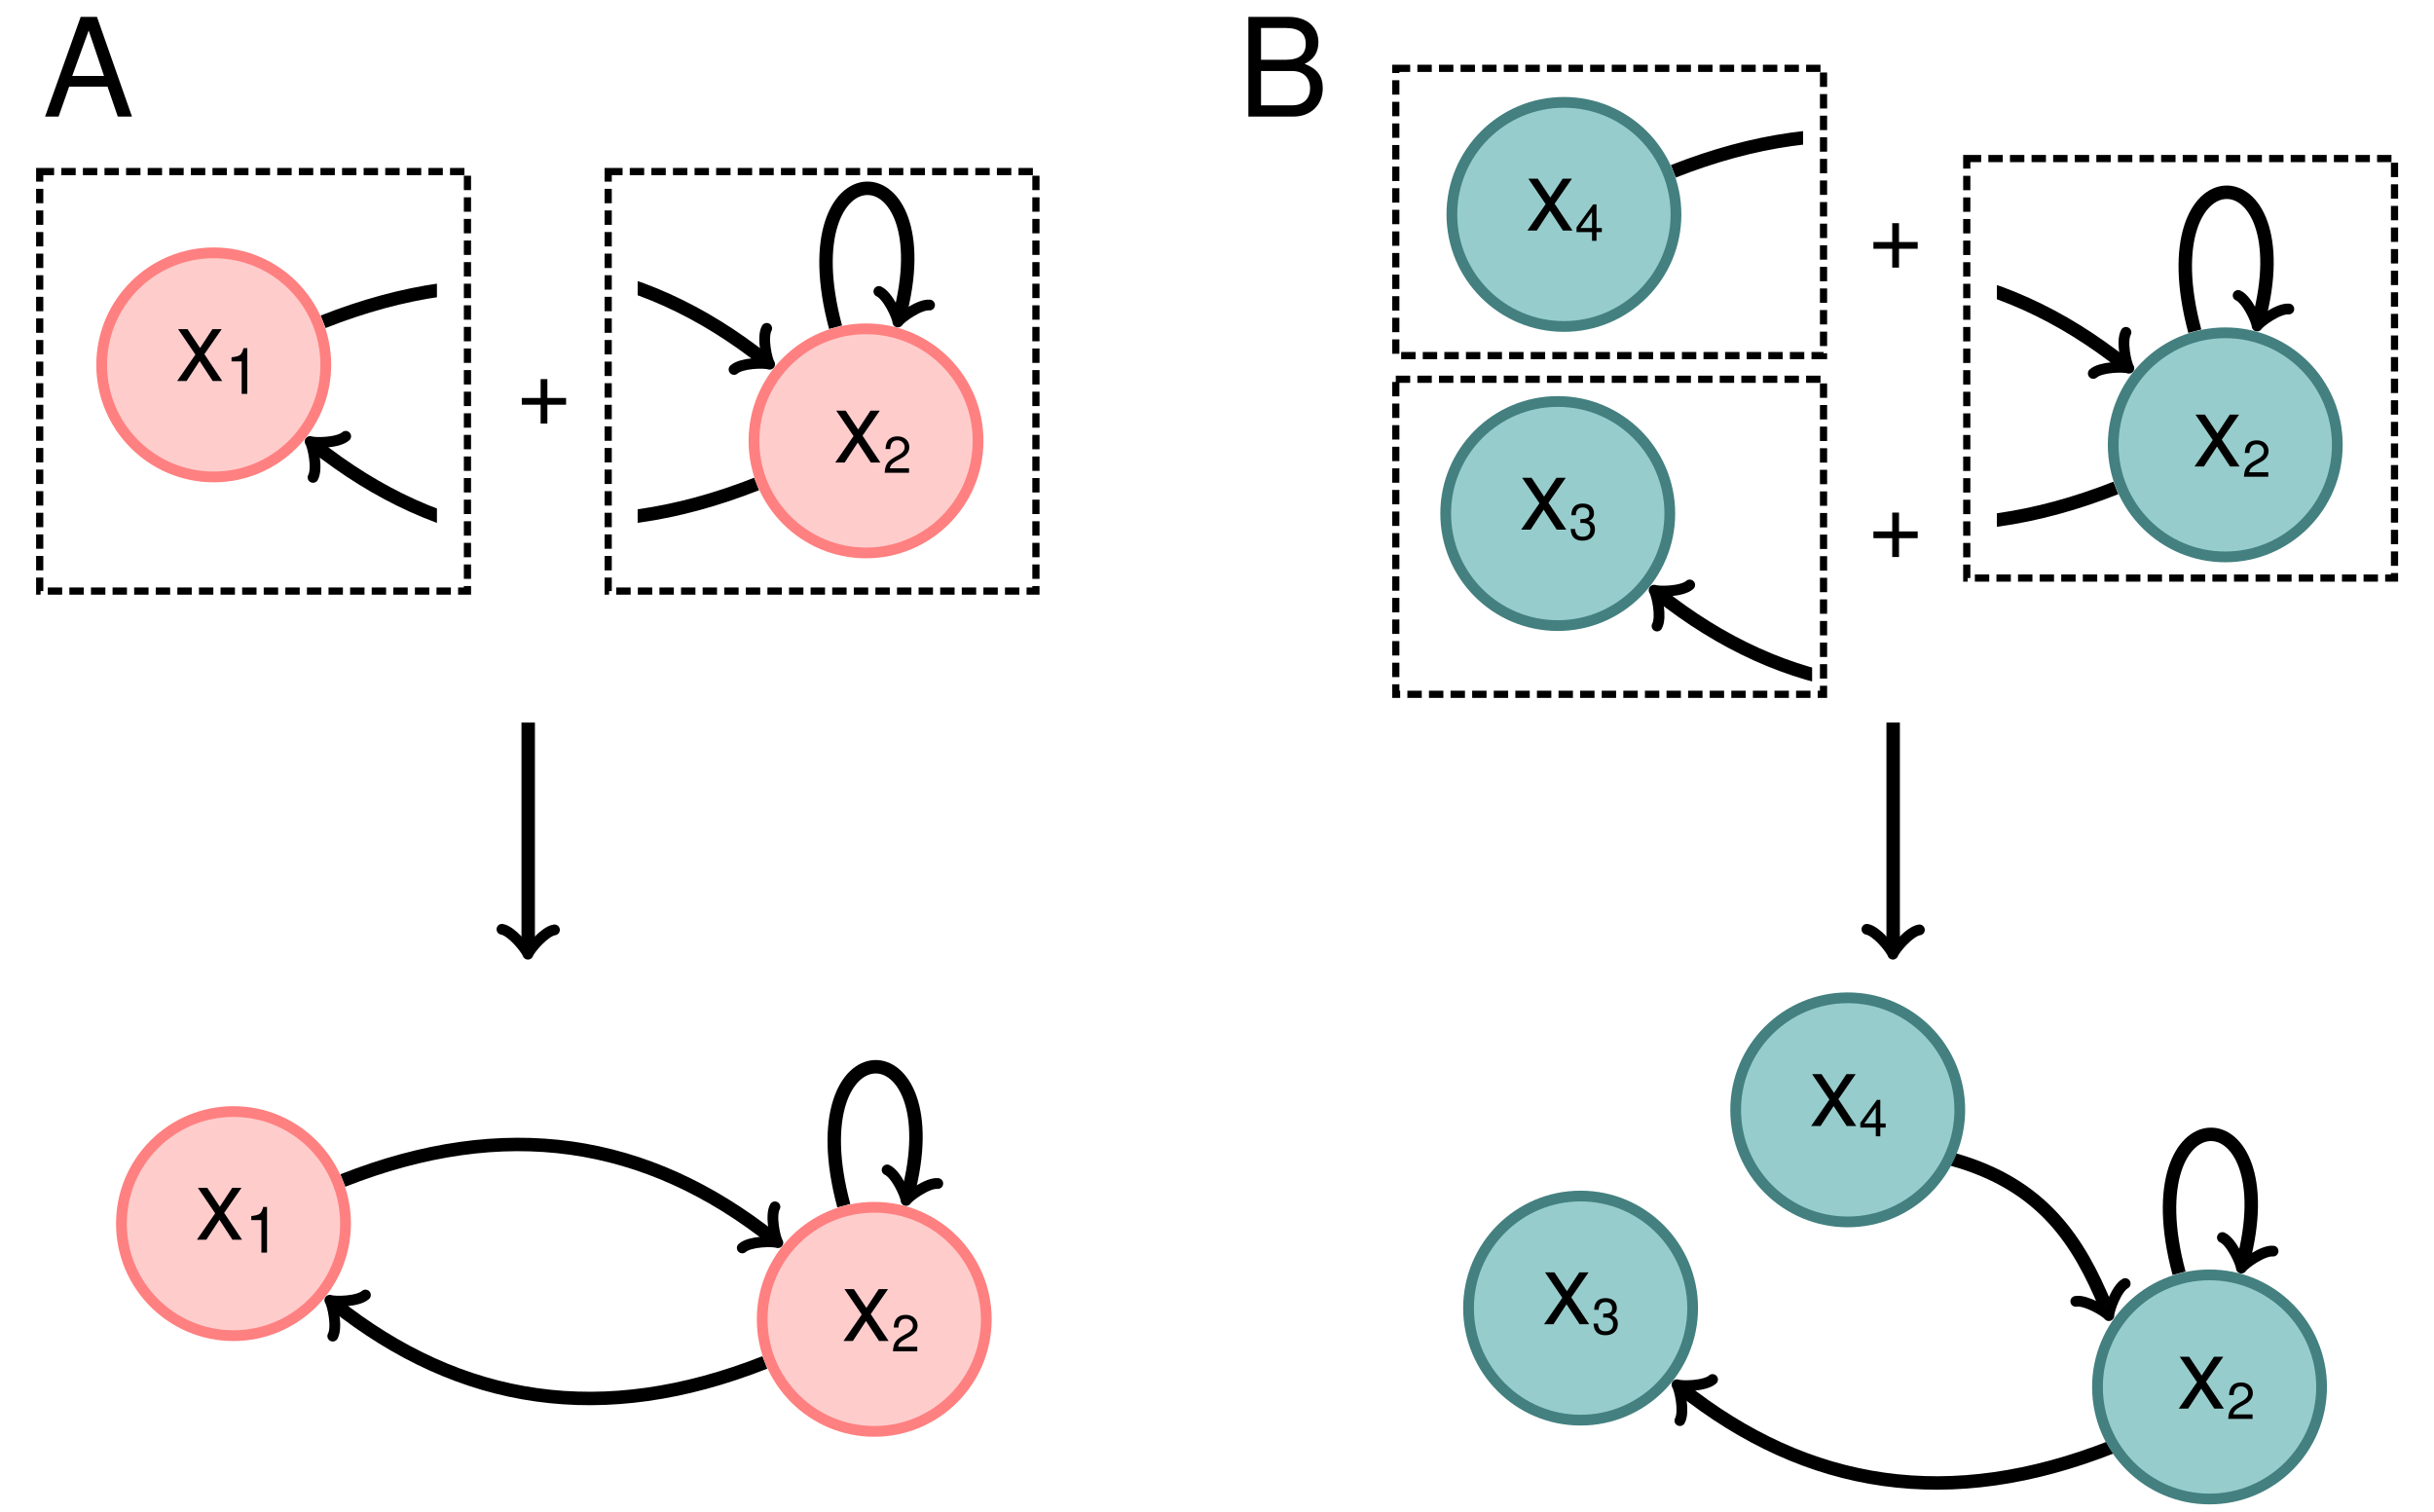
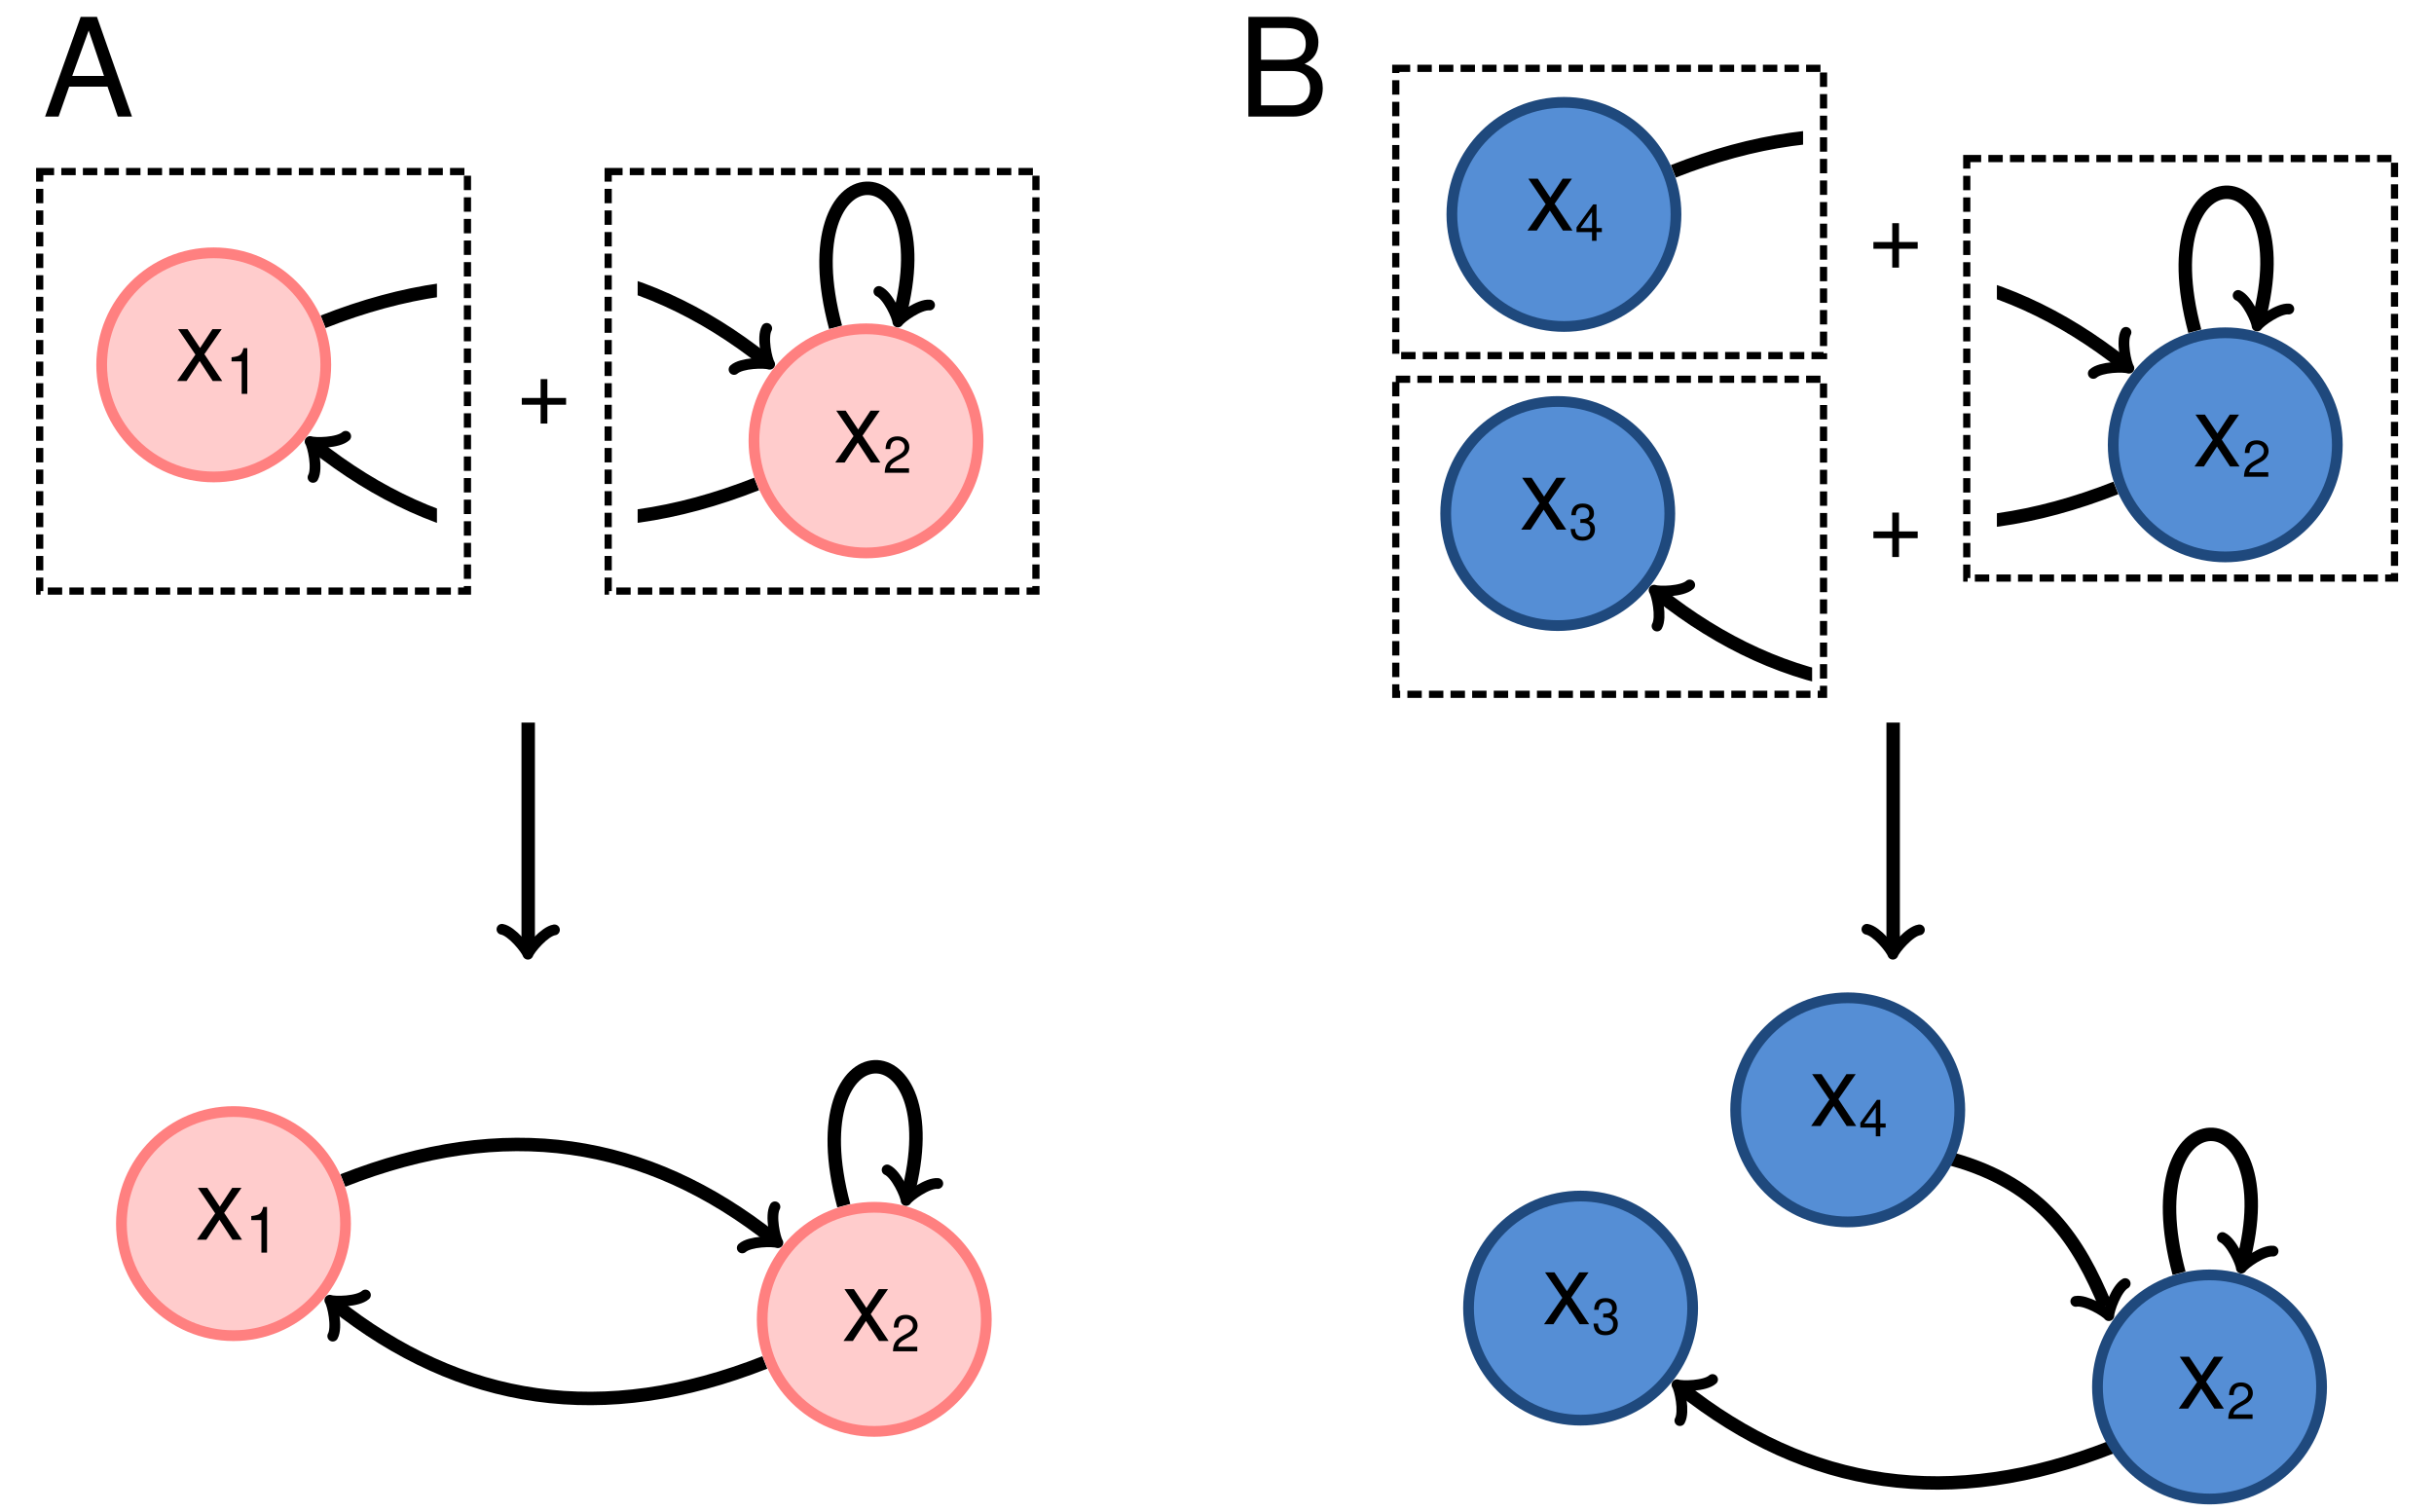
<svg xmlns="http://www.w3.org/2000/svg" id="svg3023" version="1.1" width="338.125" height="209.969" xml:space="preserve">
  <defs id="defs3027">
    <clipPath clipPathUnits="userSpaceOnUse" id="clipPath4715">
      <rect transform="scale(1,-1)" y="-673.483" x="247.665" height="46.623" width="47.537" id="rect4717" style="fill:#000000;stroke:#000000;stroke-width:0.8;stroke-miterlimit:4;stroke-dasharray:1.6, 0.8;stroke-dashoffset:0" />
    </clipPath>
    <clipPath clipPathUnits="userSpaceOnUse" id="clipPath4719">
      <rect transform="scale(1,-1)" y="-673.483" x="316.227" height="46.623" width="47.537" id="rect4721" style="fill:none;stroke:#000000;stroke-width:0.8;stroke-miterlimit:4;stroke-dasharray:1.6, 0.8;stroke-dashoffset:0" />
    </clipPath>
    <clipPath clipPathUnits="userSpaceOnUse" id="clipPath7738">
      <rect transform="scale(1,-1)" y="-968.923" x="370.054" height="46.623" width="47.537" id="rect7740" style="fill:none;stroke:#000000;stroke-width:0.8;stroke-miterlimit:4;stroke-dasharray:1.6, 0.8;stroke-dashoffset:0" />
    </clipPath>
    <clipPath clipPathUnits="userSpaceOnUse" id="clipPath7754">
      <rect style="fill:none;stroke:#000000;stroke-width:0.8;stroke-miterlimit:4;stroke-dasharray:1.6, 0.8;stroke-dashoffset:0" id="rect7756" width="47.537" height="46.623" x="372.17" y="-921.532" transform="scale(1,-1)" />
    </clipPath>
  </defs>
  <g id="g3031" transform="matrix(1.25,0,0,-1.25,-303.0469,1105.555)">
    <g id="g4492">
      <g transform="translate(240.395,621.132)" id="g3069" />
    </g>
    <g id="g8753" transform="translate(0,-17.99706)">
      <g transform="translate(238.3838,736.3175)" id="g4635">
        <g id="g4637" transform="matrix(0.78468,-0.6239,0.6239,0.78468,90.07317,28.35857)">
          <g id="g4639">
            <path d="M -2.182,2.909 C -2,1.818 0,0.182 0.545,0 0,-0.182 -2,-1.818 -2.182,-2.909" style="fill:none;stroke:#000000;stroke-width:1.196;stroke-linecap:round;stroke-linejoin:round;stroke-miterlimit:10;stroke-opacity:1;stroke-dasharray:none" id="path4641" />
          </g>
        </g>
        <g id="g4643">
          <g id="g4645" transform="translate(71.699,42.507)">
            <g id="g4647" />
            <g id="g4649" transform="translate(-71.699,-42.507)" />
          </g>
        </g>
      </g>
      <g transform="translate(238.3838,736.3175)" id="g4651">
        <g id="g4653" transform="matrix(-0.78468,0.6239,-0.6239,-0.78468,41.1385,21.28105)">
          <g id="g4655">
            <path d="M -2.182,2.909 C -2,1.818 0,0.182 0.545,0 0,-0.182 -2,-1.818 -2.182,-2.909" style="fill:none;stroke:#000000;stroke-width:1.196;stroke-linecap:round;stroke-linejoin:round;stroke-miterlimit:10;stroke-opacity:1;stroke-dasharray:none" id="path4657" />
          </g>
        </g>
        <g id="g4659">
          <g id="g4661" transform="translate(59.511,7.132)">
            <g id="g4663" />
            <g id="g4665" transform="translate(-59.511,-7.132)" />
          </g>
        </g>
      </g>
      <g transform="translate(238.3838,736.3175)" id="g4667">
        <g id="g4669" transform="matrix(-0.25931,-0.96782,0.96782,-0.25931,104.8924,33.2379)">
          <g id="g4671">
            <path d="M -2.182,2.909 C -2,1.818 0,0.182 0.545,0 0,-0.182 -2,-1.818 -2.182,-2.909" style="fill:none;stroke:#000000;stroke-width:1.196;stroke-linecap:round;stroke-linejoin:round;stroke-miterlimit:10;stroke-opacity:1;stroke-dasharray:none" id="path4673" />
          </g>
        </g>
        <g id="g4675">
          <g id="g4677" transform="translate(101.21,51.498)">
            <g id="g4679" />
            <g id="g4681" transform="translate(-101.21,-51.498)" />
          </g>
        </g>
      </g>
      <path id="path4689" style="fill:none;stroke:#000000;stroke-width:1.494;stroke-linecap:butt;stroke-linejoin:miter;stroke-miterlimit:10;stroke-opacity:1;stroke-dasharray:none" d="m 280.543,771.247 c 17.941,7.072 33.716,4.717 47.914,-6.571" />
      <path id="path4691" style="fill:none;stroke:#000000;stroke-width:1.494;stroke-linecap:butt;stroke-linejoin:miter;stroke-miterlimit:10;stroke-opacity:1;stroke-dasharray:none" d="m 327.436,751.028 c -17.941,-7.072 -33.716,-4.717 -47.914,6.571" />
      <path id="path4693" style="fill:none;stroke:#000000;stroke-width:1.494;stroke-linecap:butt;stroke-linejoin:miter;stroke-miterlimit:10;stroke-opacity:1;stroke-dasharray:none" d="m 336.211,768.449 c -5.466,20.399 12.235,20.399 7.065,1.106" />
      <path id="path4695" style="fill:#ffcccc;fill-opacity:1;fill-rule:nonzero;stroke:#ff8080;stroke-width:1.196;stroke-linecap:butt;stroke-linejoin:miter;stroke-miterlimit:10;stroke-opacity:1;stroke-dasharray:none" d="m 280.838,766.457 c 0,6.878 -5.576,12.453 -12.453,12.453 -6.878,0 -12.453,-5.576 -12.453,-12.453 0,-6.878 5.576,-12.453 12.453,-12.453 6.878,0 12.453,5.576 12.453,12.453 z" />
      <text transform="scale(1,-1)" id="text4697" y="-764.663" x="264.131" style="font-size:10.999px;font-style:normal;font-variant:normal;font-weight:normal;font-stretch:normal;line-height:125%;letter-spacing:0px;word-spacing:0px;fill:#000000;fill-opacity:1;stroke:none;font-family:HelveticaNeue;-inkscape-font-specification:HelveticaNeue" xml:space="preserve">
        <tspan y="-764.663" x="264.131" id="tspan4699">x<tspan id="tspan4701" style="font-size:7.149px;baseline-shift:sub">1</tspan>
        </tspan>
      </text>
      <path id="path4703" style="fill:#ffcccc;fill-opacity:1;fill-rule:nonzero;stroke:#ff8080;stroke-width:1.196;stroke-linecap:butt;stroke-linejoin:miter;stroke-miterlimit:10;stroke-opacity:1;stroke-dasharray:none" d="m 352.049,755.818 c 0,6.878 -5.576,12.453 -12.453,12.453 -6.878,0 -12.453,-5.576 -12.453,-12.453 0,-6.878 5.576,-12.453 12.453,-12.453 6.878,0 12.453,5.576 12.453,12.453 z" />
      <text xml:space="preserve" style="font-size:10.999px;font-style:normal;font-variant:normal;font-weight:normal;font-stretch:normal;line-height:125%;letter-spacing:0px;word-spacing:0px;fill:#000000;fill-opacity:1;stroke:none;font-family:HelveticaNeue;-inkscape-font-specification:HelveticaNeue" x="335.988" y="-753.414" id="text4705" transform="scale(1,-1)">
        <tspan id="tspan4707" x="335.988" y="-753.414">x<tspan id="tspan4709" style="font-size:5.719px;baseline-shift:sub">2</tspan>
        </tspan>
      </text>
    </g>
    <g id="g8742" transform="translate(-2.750362,-12.32386)">
      <path d="m 303.889,816.465 0,-24.729" style="fill:none;stroke:#000000;stroke-width:1.494;stroke-linecap:butt;stroke-linejoin:miter;stroke-miterlimit:10;stroke-opacity:1;stroke-dasharray:none" id="path6111" />
      <g id="g6115" transform="matrix(-0.6135368,0.7896661,-0.7896661,-0.6135368,345.9092,771.8426)">
        <g transform="matrix(-0.78468,0.6239,-0.6239,-0.78468,41.1385,21.28105)" id="g6117">
          <g id="g6119">
            <path id="path6121" style="fill:none;stroke:#000000;stroke-width:1.196;stroke-linecap:round;stroke-linejoin:round;stroke-miterlimit:10;stroke-opacity:1;stroke-dasharray:none" d="M -2.182,2.909 C -2,1.818 0,0.182 0.545,0 0,-0.182 -2,-1.818 -2.182,-2.909" />
          </g>
        </g>
        <g id="g6123">
          <g transform="translate(59.511,7.132)" id="g6125">
            <g id="g6127" />
            <g transform="translate(-59.511,-7.132)" id="g6129" />
          </g>
        </g>
      </g>
    </g>
    <g id="g8849" transform="translate(0,4.302855)">
      <g transform="translate(-2.925347,190.5132)" id="g4747">
        <g id="g3091" transform="translate(240.395,621.132)">
          <g transform="matrix(0.78468,-0.6239,0.6239,0.78468,90.07317,28.35857)" id="g3095">
            <g id="g3097">
              <path id="path3099" style="fill:none;stroke:#000000;stroke-width:1.196;stroke-linecap:round;stroke-linejoin:round;stroke-miterlimit:10;stroke-opacity:1;stroke-dasharray:none" d="M -2.182,2.909 C -2,1.818 0,0.182 0.545,0 0,-0.182 -2,-1.818 -2.182,-2.909" />
            </g>
          </g>
          <g id="g3101">
            <g transform="translate(71.699,42.507)" id="g3103">
              <g id="g3105" />
              <g transform="translate(-71.699,-42.507)" id="g3107" />
            </g>
          </g>
        </g>
        <g id="g3127" transform="translate(240.395,621.132)">
          <g transform="matrix(-0.25931,-0.96782,0.96782,-0.25931,104.8924,33.2379)" id="g3131">
            <g id="g3133">
              <path id="path3135" style="fill:none;stroke:#000000;stroke-width:1.196;stroke-linecap:round;stroke-linejoin:round;stroke-miterlimit:10;stroke-opacity:1;stroke-dasharray:none" d="M -2.182,2.909 C -2,1.818 0,0.182 0.545,0 0,-0.182 -2,-1.818 -2.182,-2.909" />
            </g>
          </g>
          <g id="g3137">
            <g transform="translate(101.21,51.498)" id="g3139">
              <g id="g3141" />
              <g transform="translate(-101.21,-51.498)" id="g3143" />
            </g>
          </g>
        </g>
        <g id="g4499" clip-path="url(#clipPath4719)">
          <g transform="translate(240.395,621.132)" id="g3045" />
          <g id="g4518">
            <path d="m 42.16,34.93 c 17.941,7.072 33.716,4.717 47.914,-6.571" style="fill:none;stroke:#000000;stroke-width:1.494;stroke-linecap:butt;stroke-linejoin:miter;stroke-miterlimit:10;stroke-opacity:1;stroke-dasharray:none" id="path3093" transform="translate(240.395,621.132)" />
            <path d="M 89.052,14.71 C 71.111,7.638 55.337,9.993 41.139,21.281" style="fill:none;stroke:#000000;stroke-width:1.494;stroke-linecap:butt;stroke-linejoin:miter;stroke-miterlimit:10;stroke-opacity:1;stroke-dasharray:none" id="path3111" transform="translate(240.395,621.132)" />
            <path d="m 97.827,32.131 c -5.466,20.399 12.235,20.399 7.065,1.106" style="fill:none;stroke:#000000;stroke-width:1.494;stroke-linecap:butt;stroke-linejoin:miter;stroke-miterlimit:10;stroke-opacity:1;stroke-dasharray:none" id="path3129" transform="translate(240.395,621.132)" />
            <path d="m 42.454,30.139 c 0,6.878 -5.576,12.453 -12.453,12.453 -6.878,0 -12.453,-5.576 -12.453,-12.453 0,-6.878 5.576,-12.453 12.453,-12.453 6.878,0 12.453,5.576 12.453,12.453 z" style="fill:#ffcccc;fill-opacity:1;fill-rule:nonzero;stroke:#ff8080;stroke-width:1.196;stroke-linecap:butt;stroke-linejoin:miter;stroke-miterlimit:10;stroke-opacity:1;stroke-dasharray:none" id="path3071" transform="translate(240.395,621.132)" />
            <text xml:space="preserve" style="font-size:10.999px;font-style:normal;font-variant:normal;font-weight:normal;font-stretch:normal;line-height:125%;letter-spacing:0px;word-spacing:0px;fill:#000000;fill-opacity:1;stroke:none;font-family:HelveticaNeue;-inkscape-font-specification:HelveticaNeue" x="266.142" y="-649.478" id="text4467" transform="scale(1,-1)">
              <tspan id="tspan4469" x="266.142" y="-649.478">x<tspan style="font-size:7.149px;baseline-shift:sub" id="tspan4471">1</tspan>
              </tspan>
            </text>
            <path d="m 113.665,19.5 c 0,6.878 -5.576,12.453 -12.453,12.453 -6.878,0 -12.453,-5.576 -12.453,-12.453 0,-6.878 5.576,-12.453 12.453,-12.453 6.878,0 12.453,5.576 12.453,12.453 z" style="fill:#ffcccc;fill-opacity:1;fill-rule:nonzero;stroke:#ff8080;stroke-width:1.196;stroke-linecap:butt;stroke-linejoin:miter;stroke-miterlimit:10;stroke-opacity:1;stroke-dasharray:none" id="path3047" transform="translate(240.395,621.132)" />
            <text transform="scale(1,-1)" id="text4473" y="-638.229" x="337.999" style="font-size:10.999px;font-style:normal;font-variant:normal;font-weight:normal;font-stretch:normal;line-height:125%;letter-spacing:0px;word-spacing:0px;fill:#000000;fill-opacity:1;stroke:none;font-family:HelveticaNeue;-inkscape-font-specification:HelveticaNeue" xml:space="preserve">
              <tspan y="-638.229" x="337.999" id="tspan4475">x<tspan style="font-size:5.719px;baseline-shift:sub" id="tspan4479">2</tspan>
              </tspan>
            </text>
          </g>
        </g>
      </g>
      <g transform="translate(-2.19401,131.6406)" id="g4723">
        <g transform="translate(238.3838,677.8106)" id="g4571">
          <g id="g4573" transform="matrix(-0.78468,0.6239,-0.6239,-0.78468,41.1385,21.28105)">
            <g id="g4575">
              <path d="M -2.182,2.909 C -2,1.818 0,0.182 0.545,0 0,-0.182 -2,-1.818 -2.182,-2.909" style="fill:none;stroke:#000000;stroke-width:1.196;stroke-linecap:round;stroke-linejoin:round;stroke-miterlimit:10;stroke-opacity:1;stroke-dasharray:none" id="path4577" />
            </g>
          </g>
          <g id="g4579">
            <g id="g4581" transform="translate(59.511,7.132)">
              <g id="g4583" />
              <g id="g4585" transform="translate(-59.511,-7.132)" />
            </g>
          </g>
        </g>
        <g id="g4603" transform="translate(-2.011176,56.6786)" clip-path="url(#clipPath4715)">
          <g id="g4605" transform="translate(240.395,621.132)" />
          <g id="g4607">
            <path transform="translate(240.395,621.132)" id="path4609" style="fill:none;stroke:#000000;stroke-width:1.494;stroke-linecap:butt;stroke-linejoin:miter;stroke-miterlimit:10;stroke-opacity:1;stroke-dasharray:none" d="m 42.16,34.93 c 17.941,7.072 33.716,4.717 47.914,-6.571" />
            <path transform="translate(240.395,621.132)" id="path4611" style="fill:none;stroke:#000000;stroke-width:1.494;stroke-linecap:butt;stroke-linejoin:miter;stroke-miterlimit:10;stroke-opacity:1;stroke-dasharray:none" d="M 89.052,14.71 C 71.111,7.638 55.337,9.993 41.139,21.281" />
            <path transform="translate(240.395,621.132)" id="path4613" style="fill:none;stroke:#000000;stroke-width:1.494;stroke-linecap:butt;stroke-linejoin:miter;stroke-miterlimit:10;stroke-opacity:1;stroke-dasharray:none" d="m 97.827,32.131 c -5.466,20.399 12.235,20.399 7.065,1.106" />
            <path transform="translate(240.395,621.132)" id="path4615" style="fill:#ffcccc;fill-opacity:1;fill-rule:nonzero;stroke:#ff8080;stroke-width:1.196;stroke-linecap:butt;stroke-linejoin:miter;stroke-miterlimit:10;stroke-opacity:1;stroke-dasharray:none" d="m 42.454,30.139 c 0,6.878 -5.576,12.453 -12.453,12.453 -6.878,0 -12.453,-5.576 -12.453,-12.453 0,-6.878 5.576,-12.453 12.453,-12.453 6.878,0 12.453,5.576 12.453,12.453 z" />
            <text transform="scale(1,-1)" id="text4617" y="-649.478" x="266.142" style="font-size:10.999px;font-style:normal;font-variant:normal;font-weight:normal;font-stretch:normal;line-height:125%;letter-spacing:0px;word-spacing:0px;fill:#000000;fill-opacity:1;stroke:none;font-family:HelveticaNeue;-inkscape-font-specification:HelveticaNeue" xml:space="preserve">
              <tspan y="-649.478" x="266.142" id="tspan4619">x<tspan id="tspan4621" style="font-size:7.149px;baseline-shift:sub">1</tspan>
              </tspan>
            </text>
            <path transform="translate(240.395,621.132)" id="path4623" style="fill:#ffcccc;fill-opacity:1;fill-rule:nonzero;stroke:#ff8080;stroke-width:1.196;stroke-linecap:butt;stroke-linejoin:miter;stroke-miterlimit:10;stroke-opacity:1;stroke-dasharray:none" d="m 113.665,19.5 c 0,6.878 -5.576,12.453 -12.453,12.453 -6.878,0 -12.453,-5.576 -12.453,-12.453 0,-6.878 5.576,-12.453 12.453,-12.453 6.878,0 12.453,5.576 12.453,12.453 z" />
            <text xml:space="preserve" style="font-size:10.999px;font-style:normal;font-variant:normal;font-weight:normal;font-stretch:normal;line-height:125%;letter-spacing:0px;word-spacing:0px;fill:#000000;fill-opacity:1;stroke:none;font-family:HelveticaNeue;-inkscape-font-specification:HelveticaNeue" x="337.999" y="-638.229" id="text4625" transform="scale(1,-1)">
              <tspan id="tspan4627" x="337.999" y="-638.229">x<tspan id="tspan4629" style="font-size:5.719px;baseline-shift:sub">2</tspan>
              </tspan>
            </text>
            <text xml:space="preserve" style="font-size:10.999px;font-style:normal;font-variant:normal;font-weight:normal;font-stretch:normal;line-height:125%;letter-spacing:0px;word-spacing:0px;fill:#000000;fill-opacity:1;stroke:none;font-family:HelveticaNeue;-inkscape-font-specification:HelveticaNeue" x="256.075" y="-684.473" id="text9024" transform="scale(1,-1)">
              <tspan id="tspan9026" x="256.075" y="-684.473">x<tspan style="font-size:7.149px;baseline-shift:sub" id="tspan9028">1</tspan>
              </tspan>
            </text>
          </g>
        </g>
      </g>
      <rect transform="scale(1,-1)" y="-861.075" x="246.85" height="46.623" width="47.537" id="rect4711" style="fill:none;stroke:#000000;stroke-width:0.8;stroke-miterlimit:4;stroke-dasharray:1.6, 0.8;stroke-dashoffset:0" />
      <rect style="fill:none;stroke:#000000;stroke-width:0.8;stroke-miterlimit:4;stroke-dasharray:1.6, 0.8;stroke-dashoffset:0" id="rect4713" width="47.537" height="46.623" x="310.027" y="-861.075" transform="scale(1,-1)" />
      <text xml:space="preserve" style="font-size:10.999px;font-style:normal;font-variant:normal;font-weight:normal;font-stretch:normal;line-height:125%;letter-spacing:0px;word-spacing:0px;fill:#000000;fill-opacity:1;stroke:none;font-family:HelveticaNeue;-inkscape-font-specification:HelveticaNeue" x="299.674" y="-832.788" id="text6131" transform="scale(1,-1)">
        <tspan id="tspan6133" x="299.674" y="-832.788">+</tspan>
      </text>
    </g>
    <g transform="translate(422.6406,877.5143)" id="g7586">
      <g id="g7588" />
      <g transform="translate(-59.511,-7.132)" id="g7590" />
    </g>
    <g id="g8790" transform="translate(0,-3.2)">
      <g transform="matrix(-0.78468,0.6239,-0.6239,-0.78468,429.2329,733.4118)" id="g7722">
        <path d="M -2.182,2.909 C -2,1.818 0,0.182 0.545,0 0,-0.182 -2,-1.818 -2.182,-2.909" style="fill:none;stroke:#000000;stroke-width:1.196;stroke-linecap:round;stroke-linejoin:round;stroke-miterlimit:10;stroke-opacity:1;stroke-dasharray:none" id="path7724" />
      </g>
      <path id="path7726" style="fill:none;stroke:#000000;stroke-width:1.494;stroke-linecap:butt;stroke-linejoin:miter;stroke-miterlimit:10;stroke-opacity:1;stroke-dasharray:none" d="m 477.146,726.841 c -17.941,-7.072 -33.716,-4.717 -47.914,6.571" />
-       <path id="path7728" style="fill:#97cccc;fill-opacity:1;fill-rule:nonzero;stroke:#448080;stroke-width:1.196;stroke-linecap:butt;stroke-linejoin:miter;stroke-miterlimit:10;stroke-opacity:1;stroke-dasharray:none" d="m 430.548,742.27 c 0,6.878 -5.576,12.453 -12.453,12.453 -6.878,0 -12.453,-5.576 -12.453,-12.453 0,-6.878 5.576,-12.453 12.453,-12.453 6.878,0 12.453,5.576 12.453,12.453 z" />
+       <path id="path7728" style="fill:#558ed5;fill-opacity:1;fill-rule:nonzero;stroke:#1f497d;stroke-width:1.196;stroke-linecap:butt;stroke-linejoin:miter;stroke-miterlimit:10;stroke-opacity:1;stroke-dasharray:none" d="m 430.548,742.27 c 0,6.878 -5.576,12.453 -12.453,12.453 -6.878,0 -12.453,-5.576 -12.453,-12.453 0,-6.878 5.576,-12.453 12.453,-12.453 6.878,0 12.453,5.576 12.453,12.453 z" />
      <text transform="scale(1,-1)" id="text7730" y="-740.477" x="413.842" style="font-size:10.999px;font-style:normal;font-variant:normal;font-weight:normal;font-stretch:normal;line-height:125%;letter-spacing:0px;word-spacing:0px;fill:#000000;fill-opacity:1;stroke:none;font-family:HelveticaNeue;-inkscape-font-specification:HelveticaNeue" xml:space="preserve">
        <tspan y="-740.477" x="413.842" id="tspan7732">x<tspan style="font-size:52%;baseline-shift:sub" id="tspan7734">3</tspan>
        </tspan>
      </text>
      <path d="M 459.355,758.827 C 469.548,756.017 473.486,749.59 476.445,742.48" style="fill:none;stroke:#000000;stroke-width:1.494;stroke-linecap:butt;stroke-linejoin:miter;stroke-miterlimit:10;stroke-opacity:1;stroke-dasharray:none" id="path7744" />
      <g transform="translate(0.2932691,0.2932691)" id="g7909">
-         <path id="path7746" style="fill:#97cccc;fill-opacity:1;fill-rule:nonzero;stroke:#448080;stroke-width:1.196;stroke-linecap:butt;stroke-linejoin:miter;stroke-miterlimit:10;stroke-opacity:1;stroke-dasharray:none" d="m 459.942,764.008 c 0,6.878 -5.576,12.453 -12.453,12.453 -6.878,0 -12.453,-5.576 -12.453,-12.453 0,-6.878 5.576,-12.453 12.453,-12.453 6.878,0 12.453,5.576 12.453,12.453 z" />
+         <path id="path7746" style="fill:#558ed5;fill-opacity:1;fill-rule:nonzero;stroke:#1f497d;stroke-width:1.196;stroke-linecap:butt;stroke-linejoin:miter;stroke-miterlimit:10;stroke-opacity:1;stroke-dasharray:none" d="m 459.942,764.008 c 0,6.878 -5.576,12.453 -12.453,12.453 -6.878,0 -12.453,-5.576 -12.453,-12.453 0,-6.878 5.576,-12.453 12.453,-12.453 6.878,0 12.453,5.576 12.453,12.453 z" />
        <text transform="scale(1,-1)" id="text7748" y="-762.214" x="443.236" style="font-size:10.999px;font-style:normal;font-variant:normal;font-weight:normal;font-stretch:normal;line-height:125%;letter-spacing:0px;word-spacing:0px;fill:#000000;fill-opacity:1;stroke:none;font-family:HelveticaNeue;-inkscape-font-specification:HelveticaNeue" xml:space="preserve">
          <tspan y="-762.214" x="443.236" id="tspan7750">x<tspan id="tspan7752" style="font-size:52%;baseline-shift:sub">4</tspan>
          </tspan>
        </text>
      </g>
      <g transform="matrix(0.8507276,-0.5256069,0.5256069,0.8507276,385.0816,765.1654)" id="g7760">
        <g id="g7762" transform="matrix(0.78468,-0.6239,0.6239,0.78468,90.07317,28.35857)">
          <g id="g7764">
            <path d="M -2.182,2.909 C -2,1.818 0,0.182 0.545,0 0,-0.182 -2,-1.818 -2.182,-2.909" style="fill:none;stroke:#000000;stroke-width:1.196;stroke-linecap:round;stroke-linejoin:round;stroke-miterlimit:10;stroke-opacity:1;stroke-dasharray:none" id="path7766" />
          </g>
        </g>
        <g id="g7768">
          <g id="g7770" transform="translate(71.699,42.507)">
            <g id="g7772" />
            <g id="g7774" transform="translate(-71.699,-42.507)" />
          </g>
        </g>
      </g>
      <g transform="translate(386.779,714.0079)" id="g7776">
        <g id="g7778" transform="matrix(-0.25931,-0.96782,0.96782,-0.25931,104.8924,33.2379)">
          <g id="g7780">
            <path d="M -2.182,2.909 C -2,1.818 0,0.182 0.545,0 0,-0.182 -2,-1.818 -2.182,-2.909" style="fill:none;stroke:#000000;stroke-width:1.196;stroke-linecap:round;stroke-linejoin:round;stroke-miterlimit:10;stroke-opacity:1;stroke-dasharray:none" id="path7782" />
          </g>
        </g>
        <g id="g7784">
          <g id="g7786" transform="translate(101.21,51.498)">
            <g id="g7788" />
            <g id="g7790" transform="translate(-101.21,-51.498)" />
          </g>
        </g>
      </g>
      <path id="path7802" style="fill:none;stroke:#000000;stroke-width:1.494;stroke-linecap:butt;stroke-linejoin:miter;stroke-miterlimit:10;stroke-opacity:1;stroke-dasharray:none" d="m 484.606,746.139 c -5.466,20.399 12.235,20.399 7.065,1.106" />
-       <path id="path7812" style="fill:#97cccc;fill-opacity:1;fill-rule:nonzero;stroke:#448080;stroke-width:1.196;stroke-linecap:butt;stroke-linejoin:miter;stroke-miterlimit:10;stroke-opacity:1;stroke-dasharray:none" d="m 500.444,733.508 c 0,6.878 -5.576,12.453 -12.453,12.453 -6.878,0 -12.453,-5.576 -12.453,-12.453 0,-6.878 5.576,-12.453 12.453,-12.453 6.878,0 12.453,5.576 12.453,12.453 z" />
+       <path id="path7812" style="fill:#558ed5;fill-opacity:1;fill-rule:nonzero;stroke:#1f497d;stroke-width:1.196;stroke-linecap:butt;stroke-linejoin:miter;stroke-miterlimit:10;stroke-opacity:1;stroke-dasharray:none" d="m 500.444,733.508 c 0,6.878 -5.576,12.453 -12.453,12.453 -6.878,0 -12.453,-5.576 -12.453,-12.453 0,-6.878 5.576,-12.453 12.453,-12.453 6.878,0 12.453,5.576 12.453,12.453 z" />
      <text xml:space="preserve" style="font-size:10.999px;font-style:normal;font-variant:normal;font-weight:normal;font-stretch:normal;line-height:125%;letter-spacing:0px;word-spacing:0px;fill:#000000;fill-opacity:1;stroke:none;font-family:HelveticaNeue;-inkscape-font-specification:HelveticaNeue" x="484.383" y="-731.105" id="text7814" transform="scale(1,-1)">
        <tspan id="tspan7816" x="484.383" y="-731.105">x<tspan id="tspan7818" style="font-size:5.719px;baseline-shift:sub">2</tspan>
        </tspan>
      </text>
    </g>
    <g id="g8837" transform="translate(0,-5.130607)">
      <g id="g8826">
        <path d="m 452.832,809.272 0,-24.729" style="fill:none;stroke:#000000;stroke-width:1.494;stroke-linecap:butt;stroke-linejoin:miter;stroke-miterlimit:10;stroke-opacity:1;stroke-dasharray:none" id="path7944" />
        <g id="g7946" transform="matrix(-0.6135368,0.7896661,-0.7896661,-0.6135368,494.8519,764.6493)">
          <g transform="matrix(-0.78468,0.6239,-0.6239,-0.78468,41.1385,21.28105)" id="g7948">
            <g id="g7950">
              <path id="path7952" style="fill:none;stroke:#000000;stroke-width:1.196;stroke-linecap:round;stroke-linejoin:round;stroke-miterlimit:10;stroke-opacity:1;stroke-dasharray:none" d="M -2.182,2.909 C -2,1.818 0,0.182 0.545,0 0,-0.182 -2,-1.818 -2.182,-2.909" />
            </g>
          </g>
          <g id="g7954">
            <g transform="translate(59.511,7.132)" id="g7956">
              <g id="g7958" />
              <g transform="translate(-59.511,-7.132)" id="g7960" />
            </g>
          </g>
        </g>
      </g>
    </g>
    <g id="g8967" transform="translate(0,6.4)">
      <g id="g8929">
        <g transform="translate(148.133,187.9744)" id="g7512">
          <g id="g7514" transform="translate(240.395,621.132)">
            <g transform="matrix(0.78468,-0.6239,0.6239,0.78468,90.07317,28.35857)" id="g7516">
              <g id="g7518">
                <path id="path7520" style="fill:none;stroke:#000000;stroke-width:1.196;stroke-linecap:round;stroke-linejoin:round;stroke-miterlimit:10;stroke-opacity:1;stroke-dasharray:none" d="M -2.182,2.909 C -2,1.818 0,0.182 0.545,0 0,-0.182 -2,-1.818 -2.182,-2.909" />
              </g>
            </g>
            <g id="g7522">
              <g transform="translate(71.699,42.507)" id="g7524">
                <g id="g7526" />
                <g transform="translate(-71.699,-42.507)" id="g7528" />
              </g>
            </g>
          </g>
          <g id="g7530" transform="translate(240.395,621.132)">
            <g transform="matrix(-0.25931,-0.96782,0.96782,-0.25931,104.8924,33.2379)" id="g7532">
              <g id="g7534">
                <path id="path7536" style="fill:none;stroke:#000000;stroke-width:1.196;stroke-linecap:round;stroke-linejoin:round;stroke-miterlimit:10;stroke-opacity:1;stroke-dasharray:none" d="M -2.182,2.909 C -2,1.818 0,0.182 0.545,0 0,-0.182 -2,-1.818 -2.182,-2.909" />
              </g>
            </g>
            <g id="g7538">
              <g transform="translate(101.21,51.498)" id="g7540">
                <g id="g7542" />
                <g transform="translate(-101.21,-51.498)" id="g7544" />
              </g>
            </g>
          </g>
          <g id="g7546" clip-path="url(#clipPath4719)">
            <g transform="translate(240.395,621.132)" id="g7548" />
            <g id="g7550">
              <path d="m 42.16,34.93 c 17.941,7.072 33.716,4.717 47.914,-6.571" style="fill:none;stroke:#000000;stroke-width:1.494;stroke-linecap:butt;stroke-linejoin:miter;stroke-miterlimit:10;stroke-opacity:1;stroke-dasharray:none" id="path7552" transform="translate(240.395,621.132)" />
              <path d="M 89.052,14.71 C 71.111,7.638 55.337,9.993 41.139,21.281" style="fill:none;stroke:#000000;stroke-width:1.494;stroke-linecap:butt;stroke-linejoin:miter;stroke-miterlimit:10;stroke-opacity:1;stroke-dasharray:none" id="path7554" transform="translate(240.395,621.132)" />
              <path d="m 97.827,32.131 c -5.466,20.399 12.235,20.399 7.065,1.106" style="fill:none;stroke:#000000;stroke-width:1.494;stroke-linecap:butt;stroke-linejoin:miter;stroke-miterlimit:10;stroke-opacity:1;stroke-dasharray:none" id="path7556" transform="translate(240.395,621.132)" />
              <path d="m 42.454,30.139 c 0,6.878 -5.576,12.453 -12.453,12.453 -6.878,0 -12.453,-5.576 -12.453,-12.453 0,-6.878 5.576,-12.453 12.453,-12.453 6.878,0 12.453,5.576 12.453,12.453 z" style="fill:#ffcccc;fill-opacity:1;fill-rule:nonzero;stroke:#ff8080;stroke-width:1.196;stroke-linecap:butt;stroke-linejoin:miter;stroke-miterlimit:10;stroke-opacity:1;stroke-dasharray:none" id="path7558" transform="translate(240.395,621.132)" />
              <text xml:space="preserve" style="font-size:10.999px;font-style:normal;font-variant:normal;font-weight:normal;font-stretch:normal;line-height:125%;letter-spacing:0px;word-spacing:0px;fill:#000000;fill-opacity:1;stroke:none;font-family:HelveticaNeue;-inkscape-font-specification:HelveticaNeue" x="266.142" y="-649.478" id="text7560" transform="scale(1,-1)">
                <tspan id="tspan7562" x="266.142" y="-649.478">x<tspan style="font-size:7.149px;baseline-shift:sub" id="tspan7564">1</tspan>
                </tspan>
              </text>
-               <path d="m 113.665,19.5 c 0,6.878 -5.576,12.453 -12.453,12.453 -6.878,0 -12.453,-5.576 -12.453,-12.453 0,-6.878 5.576,-12.453 12.453,-12.453 6.878,0 12.453,5.576 12.453,12.453 z" style="fill:#97cccc;fill-opacity:1;fill-rule:nonzero;stroke:#448080;stroke-width:1.196;stroke-linecap:butt;stroke-linejoin:miter;stroke-miterlimit:10;stroke-opacity:1;stroke-dasharray:none" id="path7566" transform="translate(240.395,621.132)" />
+               <path d="m 113.665,19.5 c 0,6.878 -5.576,12.453 -12.453,12.453 -6.878,0 -12.453,-5.576 -12.453,-12.453 0,-6.878 5.576,-12.453 12.453,-12.453 6.878,0 12.453,5.576 12.453,12.453 z" style="fill:#558ed5;fill-opacity:1;fill-rule:nonzero;stroke:#1f497d;stroke-width:1.196;stroke-linecap:butt;stroke-linejoin:miter;stroke-miterlimit:10;stroke-opacity:1;stroke-dasharray:none" id="path7566" transform="translate(240.395,621.132)" />
              <text transform="scale(1,-1)" id="text7568" y="-638.229" x="337.999" style="font-size:10.999px;font-style:normal;font-variant:normal;font-weight:normal;font-stretch:normal;line-height:125%;letter-spacing:0px;word-spacing:0px;fill:#000000;fill-opacity:1;stroke:none;font-family:HelveticaNeue;-inkscape-font-specification:HelveticaNeue" xml:space="preserve">
                <tspan y="-638.229" x="337.999" id="tspan7570">x<tspan style="font-size:5.719px;baseline-shift:sub" id="tspan7572">2</tspan>
                </tspan>
              </text>
            </g>
          </g>
        </g>
        <text xml:space="preserve" style="font-size:10.999px;font-style:normal;font-variant:normal;font-weight:normal;font-stretch:normal;line-height:125%;letter-spacing:0px;word-spacing:0px;fill:#000000;fill-opacity:1;stroke:none;font-family:HelveticaNeue;-inkscape-font-specification:HelveticaNeue" x="449.886" y="-848.021" id="text7936" transform="scale(1,-1)">
          <tspan id="tspan7938" x="449.886" y="-848.021">+</tspan>
        </text>
        <text transform="scale(1,-1)" id="text7940" y="-815.862" x="449.886" style="font-size:10.999px;font-style:normal;font-variant:normal;font-weight:normal;font-stretch:normal;line-height:125%;letter-spacing:0px;word-spacing:0px;fill:#000000;fill-opacity:1;stroke:none;font-family:HelveticaNeue;-inkscape-font-specification:HelveticaNeue" xml:space="preserve">
          <tspan y="-815.862" x="449.886" id="tspan7942">+</tspan>
        </text>
        <rect transform="scale(1,-1)" y="-860.425" x="461.012" height="46.623" width="47.537" id="rect7968" style="fill:none;stroke:#000000;stroke-width:0.8;stroke-miterlimit:4;stroke-dasharray:1.6, 0.8;stroke-dashoffset:0" />
      </g>
      <g transform="translate(3.226532,0)" id="g8920">
        <g id="g7709" clip-path="url(#clipPath7754)" transform="translate(19.88723,-46.30652)">
          <path id="path7598" style="fill:none;stroke:#000000;stroke-width:1.494;stroke-linecap:butt;stroke-linejoin:miter;stroke-miterlimit:10;stroke-opacity:1;stroke-dasharray:none" d="m 405.289,905.312 c 17.941,7.072 33.716,4.717 47.914,-6.571" />
-           <path id="path7604" style="fill:#97cccc;fill-opacity:1;fill-rule:nonzero;stroke:#448080;stroke-width:1.196;stroke-linecap:butt;stroke-linejoin:miter;stroke-miterlimit:10;stroke-opacity:1;stroke-dasharray:none" d="m 405.583,900.522 c 0,6.878 -5.576,12.453 -12.453,12.453 -6.878,0 -12.453,-5.576 -12.453,-12.453 0,-6.878 5.576,-12.453 12.453,-12.453 6.878,0 12.453,5.576 12.453,12.453 z" />
+           <path id="path7604" style="fill:#558ed5;fill-opacity:1;fill-rule:nonzero;stroke:#1f497d;stroke-width:1.196;stroke-linecap:butt;stroke-linejoin:miter;stroke-miterlimit:10;stroke-opacity:1;stroke-dasharray:none" d="m 405.583,900.522 c 0,6.878 -5.576,12.453 -12.453,12.453 -6.878,0 -12.453,-5.576 -12.453,-12.453 0,-6.878 5.576,-12.453 12.453,-12.453 6.878,0 12.453,5.576 12.453,12.453 z" />
          <text transform="scale(1,-1)" id="text7606" y="-898.728" x="388.877" style="font-size:10.999px;font-style:normal;font-variant:normal;font-weight:normal;font-stretch:normal;line-height:125%;letter-spacing:0px;word-spacing:0px;fill:#000000;fill-opacity:1;stroke:none;font-family:HelveticaNeue;-inkscape-font-specification:HelveticaNeue" xml:space="preserve">
            <tspan y="-898.728" x="388.877" id="tspan7608">x<tspan id="tspan7696" style="font-size:52%;baseline-shift:sub">4</tspan>
            </tspan>
          </text>
        </g>
        <rect style="fill:none;stroke:#000000;stroke-width:0.8;stroke-miterlimit:4;stroke-dasharray:1.6, 0.8;stroke-dashoffset:0" id="rect7970" width="47.537" height="31.924" x="394.33" y="-870.45" transform="scale(1,-1)" />
      </g>
      <g id="g8909">
        <g id="g7700" clip-path="url(#clipPath7738)" transform="translate(26.23422,-125.6704)">
          <g id="g7678" transform="matrix(-0.78468,0.6239,-0.6239,-0.78468,400.4599,937.7848)">
            <path id="path7680" style="fill:none;stroke:#000000;stroke-width:1.196;stroke-linecap:round;stroke-linejoin:round;stroke-miterlimit:10;stroke-opacity:1;stroke-dasharray:none" d="M -2.182,2.909 C -2,1.818 0,0.182 0.545,0 0,-0.182 -2,-1.818 -2.182,-2.909" />
          </g>
          <path d="m 448.373,931.214 c -17.941,-7.072 -33.716,-4.717 -47.914,6.571" style="fill:none;stroke:#000000;stroke-width:1.494;stroke-linecap:butt;stroke-linejoin:miter;stroke-miterlimit:10;stroke-opacity:1;stroke-dasharray:none" id="path7684" />
-           <path d="m 401.775,946.643 c 0,6.878 -5.576,12.453 -12.453,12.453 -6.878,0 -12.453,-5.576 -12.453,-12.453 0,-6.878 5.576,-12.453 12.453,-12.453 6.878,0 12.453,5.576 12.453,12.453 z" style="fill:#97cccc;fill-opacity:1;fill-rule:nonzero;stroke:#448080;stroke-width:1.196;stroke-linecap:butt;stroke-linejoin:miter;stroke-miterlimit:10;stroke-opacity:1;stroke-dasharray:none" id="path7686" />
+           <path d="m 401.775,946.643 c 0,6.878 -5.576,12.453 -12.453,12.453 -6.878,0 -12.453,-5.576 -12.453,-12.453 0,-6.878 5.576,-12.453 12.453,-12.453 6.878,0 12.453,5.576 12.453,12.453 z" style="fill:#558ed5;fill-opacity:1;fill-rule:nonzero;stroke:#1f497d;stroke-width:1.196;stroke-linecap:butt;stroke-linejoin:miter;stroke-miterlimit:10;stroke-opacity:1;stroke-dasharray:none" id="path7686" />
          <text xml:space="preserve" style="font-size:10.999px;font-style:normal;font-variant:normal;font-weight:normal;font-stretch:normal;line-height:125%;letter-spacing:0px;word-spacing:0px;fill:#000000;fill-opacity:1;stroke:none;font-family:HelveticaNeue;-inkscape-font-specification:HelveticaNeue" x="385.069" y="-944.85" id="text7688" transform="scale(1,-1)">
            <tspan id="tspan7690" x="385.069" y="-944.85">x<tspan id="tspan7694" style="font-size:52%;baseline-shift:sub">3</tspan>
            </tspan>
          </text>
        </g>
        <rect transform="scale(1,-1)" y="-835.896" x="397.557" height="35.013" width="47.537" id="rect8740" style="fill:none;stroke:#000000;stroke-width:0.8;stroke-miterlimit:4;stroke-dasharray:1.6, 0.8;stroke-dashoffset:0" />
      </g>
    </g>
    <text id="text4617-9" y="-871.488" x="247.185" style="font-size:15.2px;font-style:normal;font-variant:normal;font-weight:normal;font-stretch:normal;line-height:125%;letter-spacing:0px;word-spacing:0px;fill:#000000;fill-opacity:1;stroke:none;font-family:HelveticaNeue;-inkscape-font-specification:HelveticaNeue" xml:space="preserve" transform="scale(1,-1)">
      <tspan y="-871.488" x="247.185" id="tspan4619-1">A</tspan>
    </text>
    <text transform="scale(1,-1)" xml:space="preserve" style="font-size:15.2px;font-style:normal;font-variant:normal;font-weight:normal;font-stretch:normal;line-height:125%;letter-spacing:0px;word-spacing:0px;fill:#000000;fill-opacity:1;stroke:none;font-family:HelveticaNeue;-inkscape-font-specification:HelveticaNeue" x="379.973" y="-871.488" id="text9054">
      <tspan id="tspan9056" x="379.973" y="-871.488">B</tspan>
    </text>
+     <text xml:space="preserve" style="font-size:16px;font-style:normal;font-variant:normal;font-weight:normal;font-stretch:normal;line-height:125%;letter-spacing:0px;word-spacing:0px;fill:#000000;fill-opacity:1;stroke:none;font-family:HelveticaNeue;-inkscape-font-specification:HelveticaNeue" x="-147.409" y="-12.943" id="text3977" transform="matrix(0.8,0,0,-0.8,242.4375,884.4438)">
+       <tspan id="tspan3979" x="-147.409" y="-12.943">1f497dff</tspan>
+     </text>
+     <text xml:space="preserve" style="font-size:16px;font-style:normal;font-variant:normal;font-weight:normal;font-stretch:normal;line-height:125%;letter-spacing:0px;word-spacing:0px;fill:#000000;fill-opacity:1;stroke:none;font-family:HelveticaNeue;-inkscape-font-specification:HelveticaNeue" x="-145.012" y="-52.491" id="text3981" transform="matrix(0.8,0,0,-0.8,242.4375,884.4438)">
+       <tspan id="tspan3983" x="-145.012" y="-52.491">558ed5ff</tspan>
+     </text>
  </g>
</svg>
